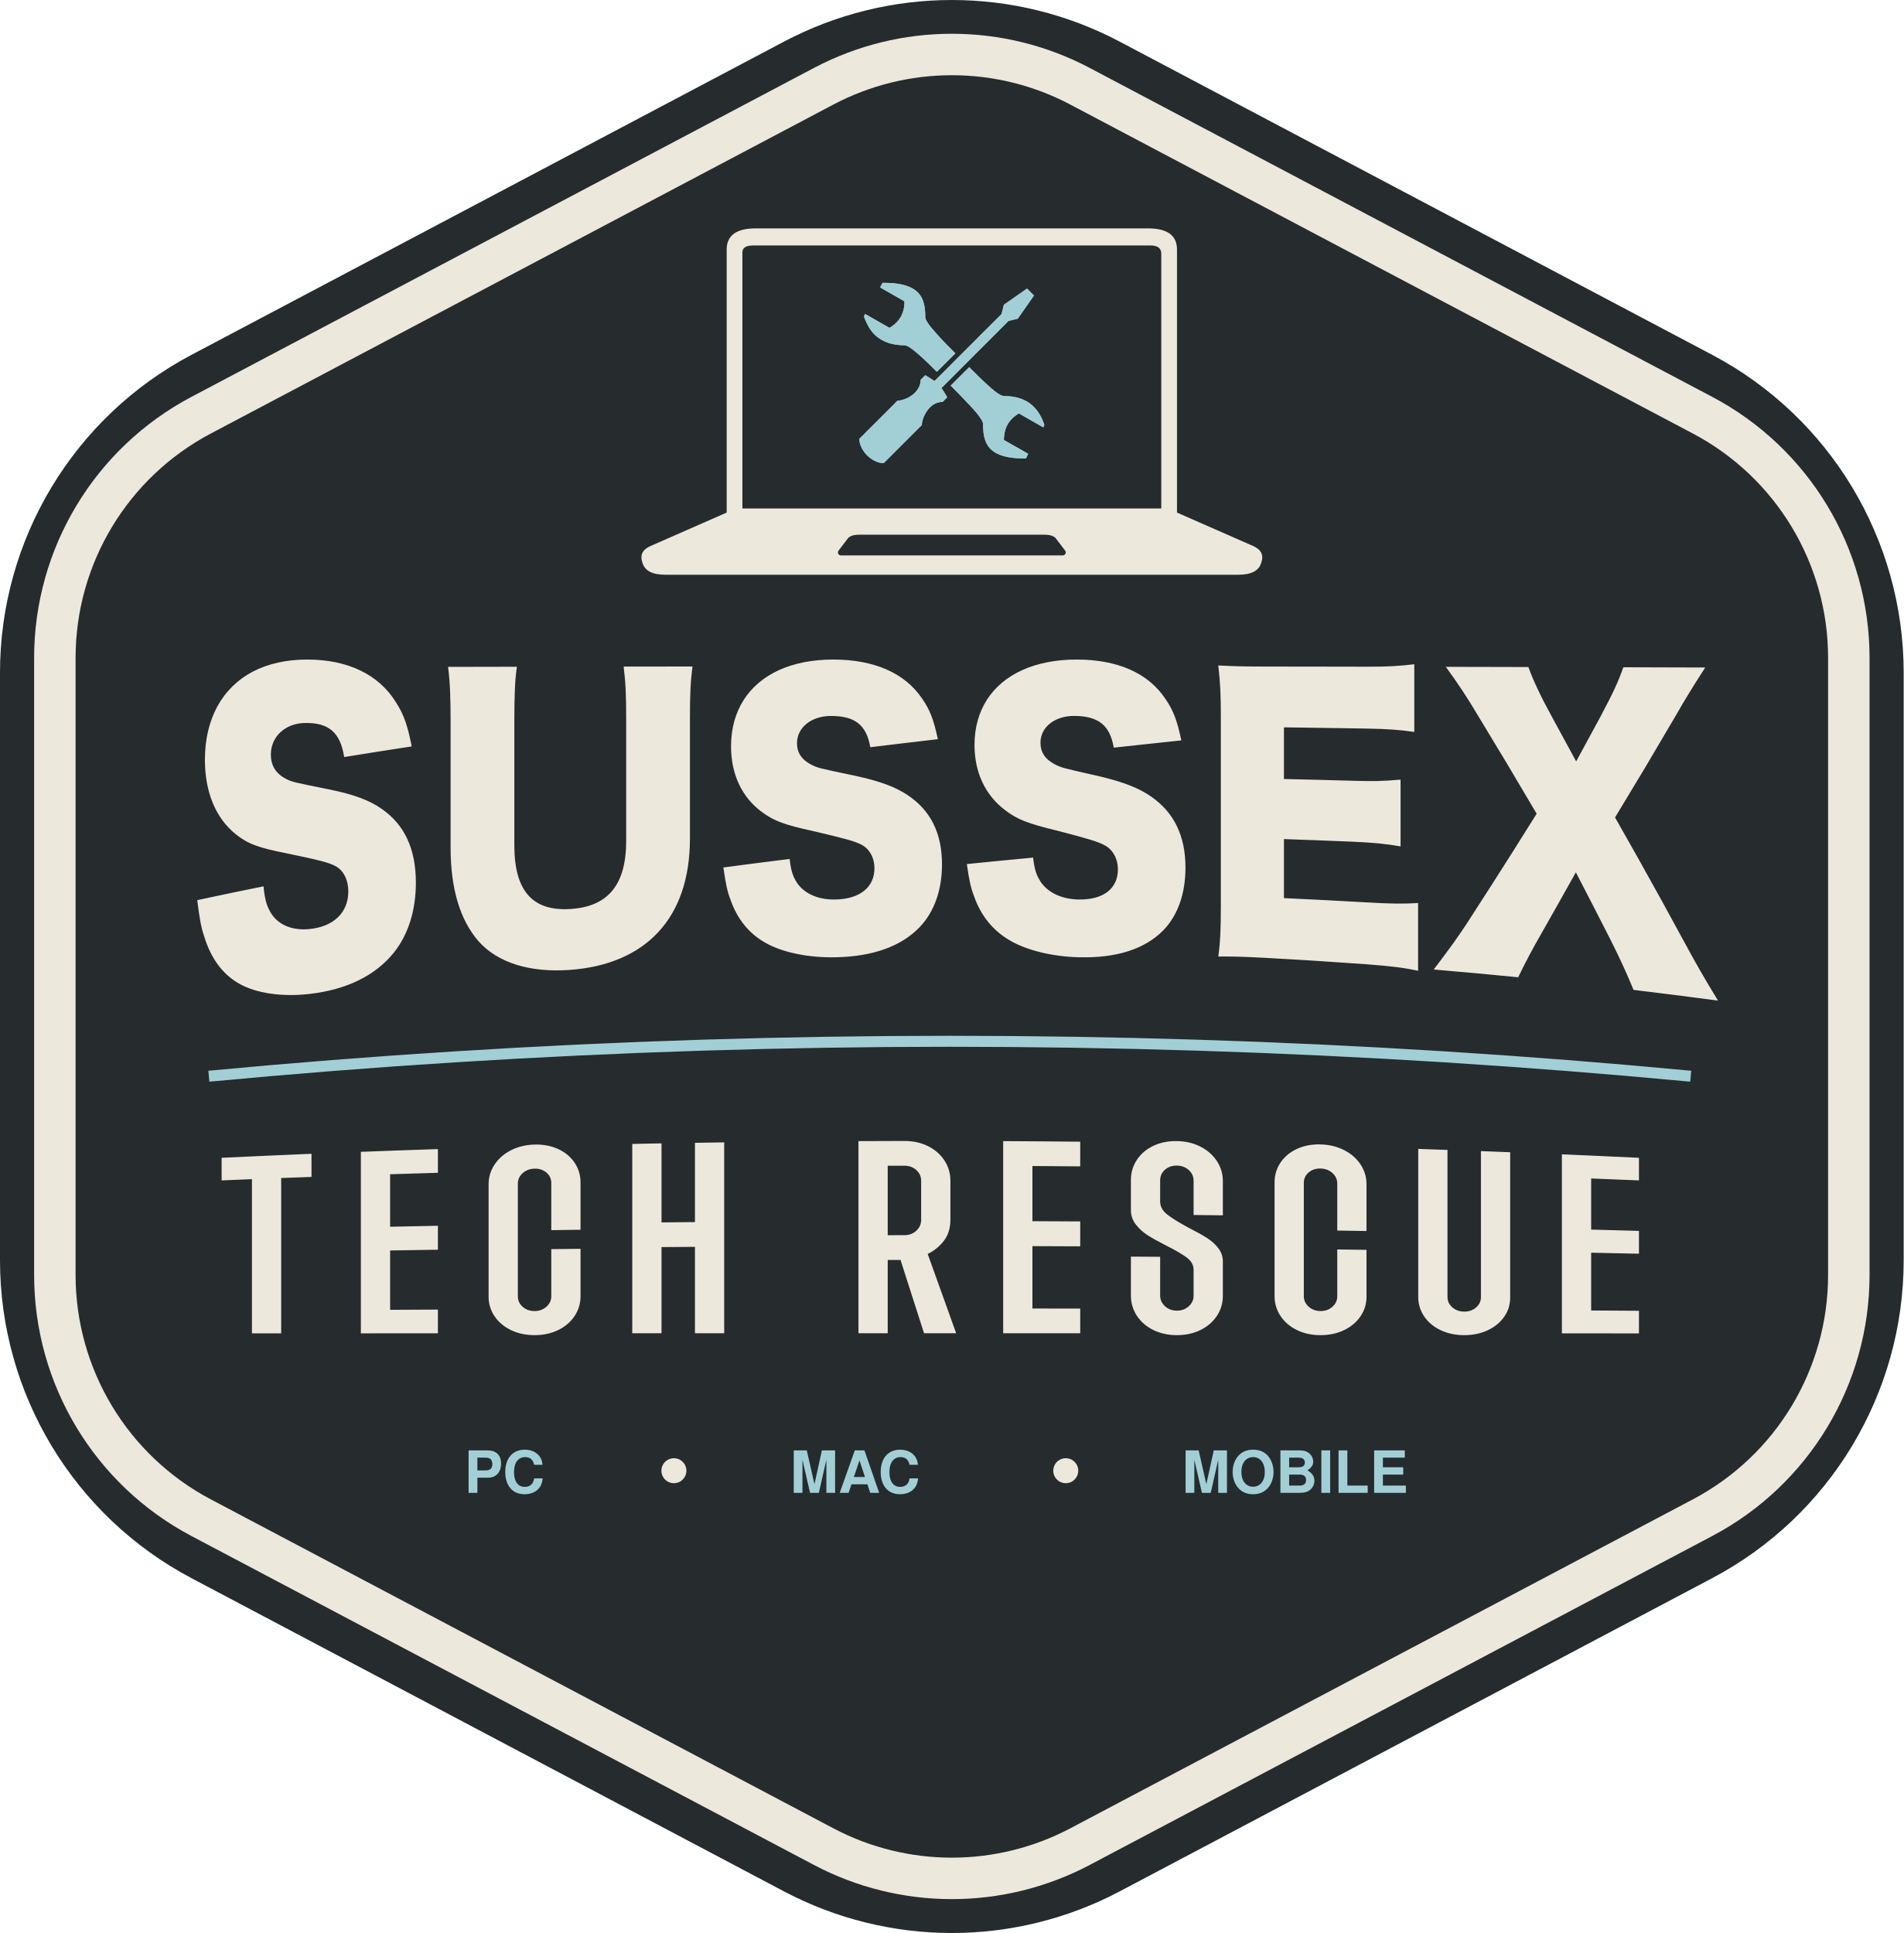
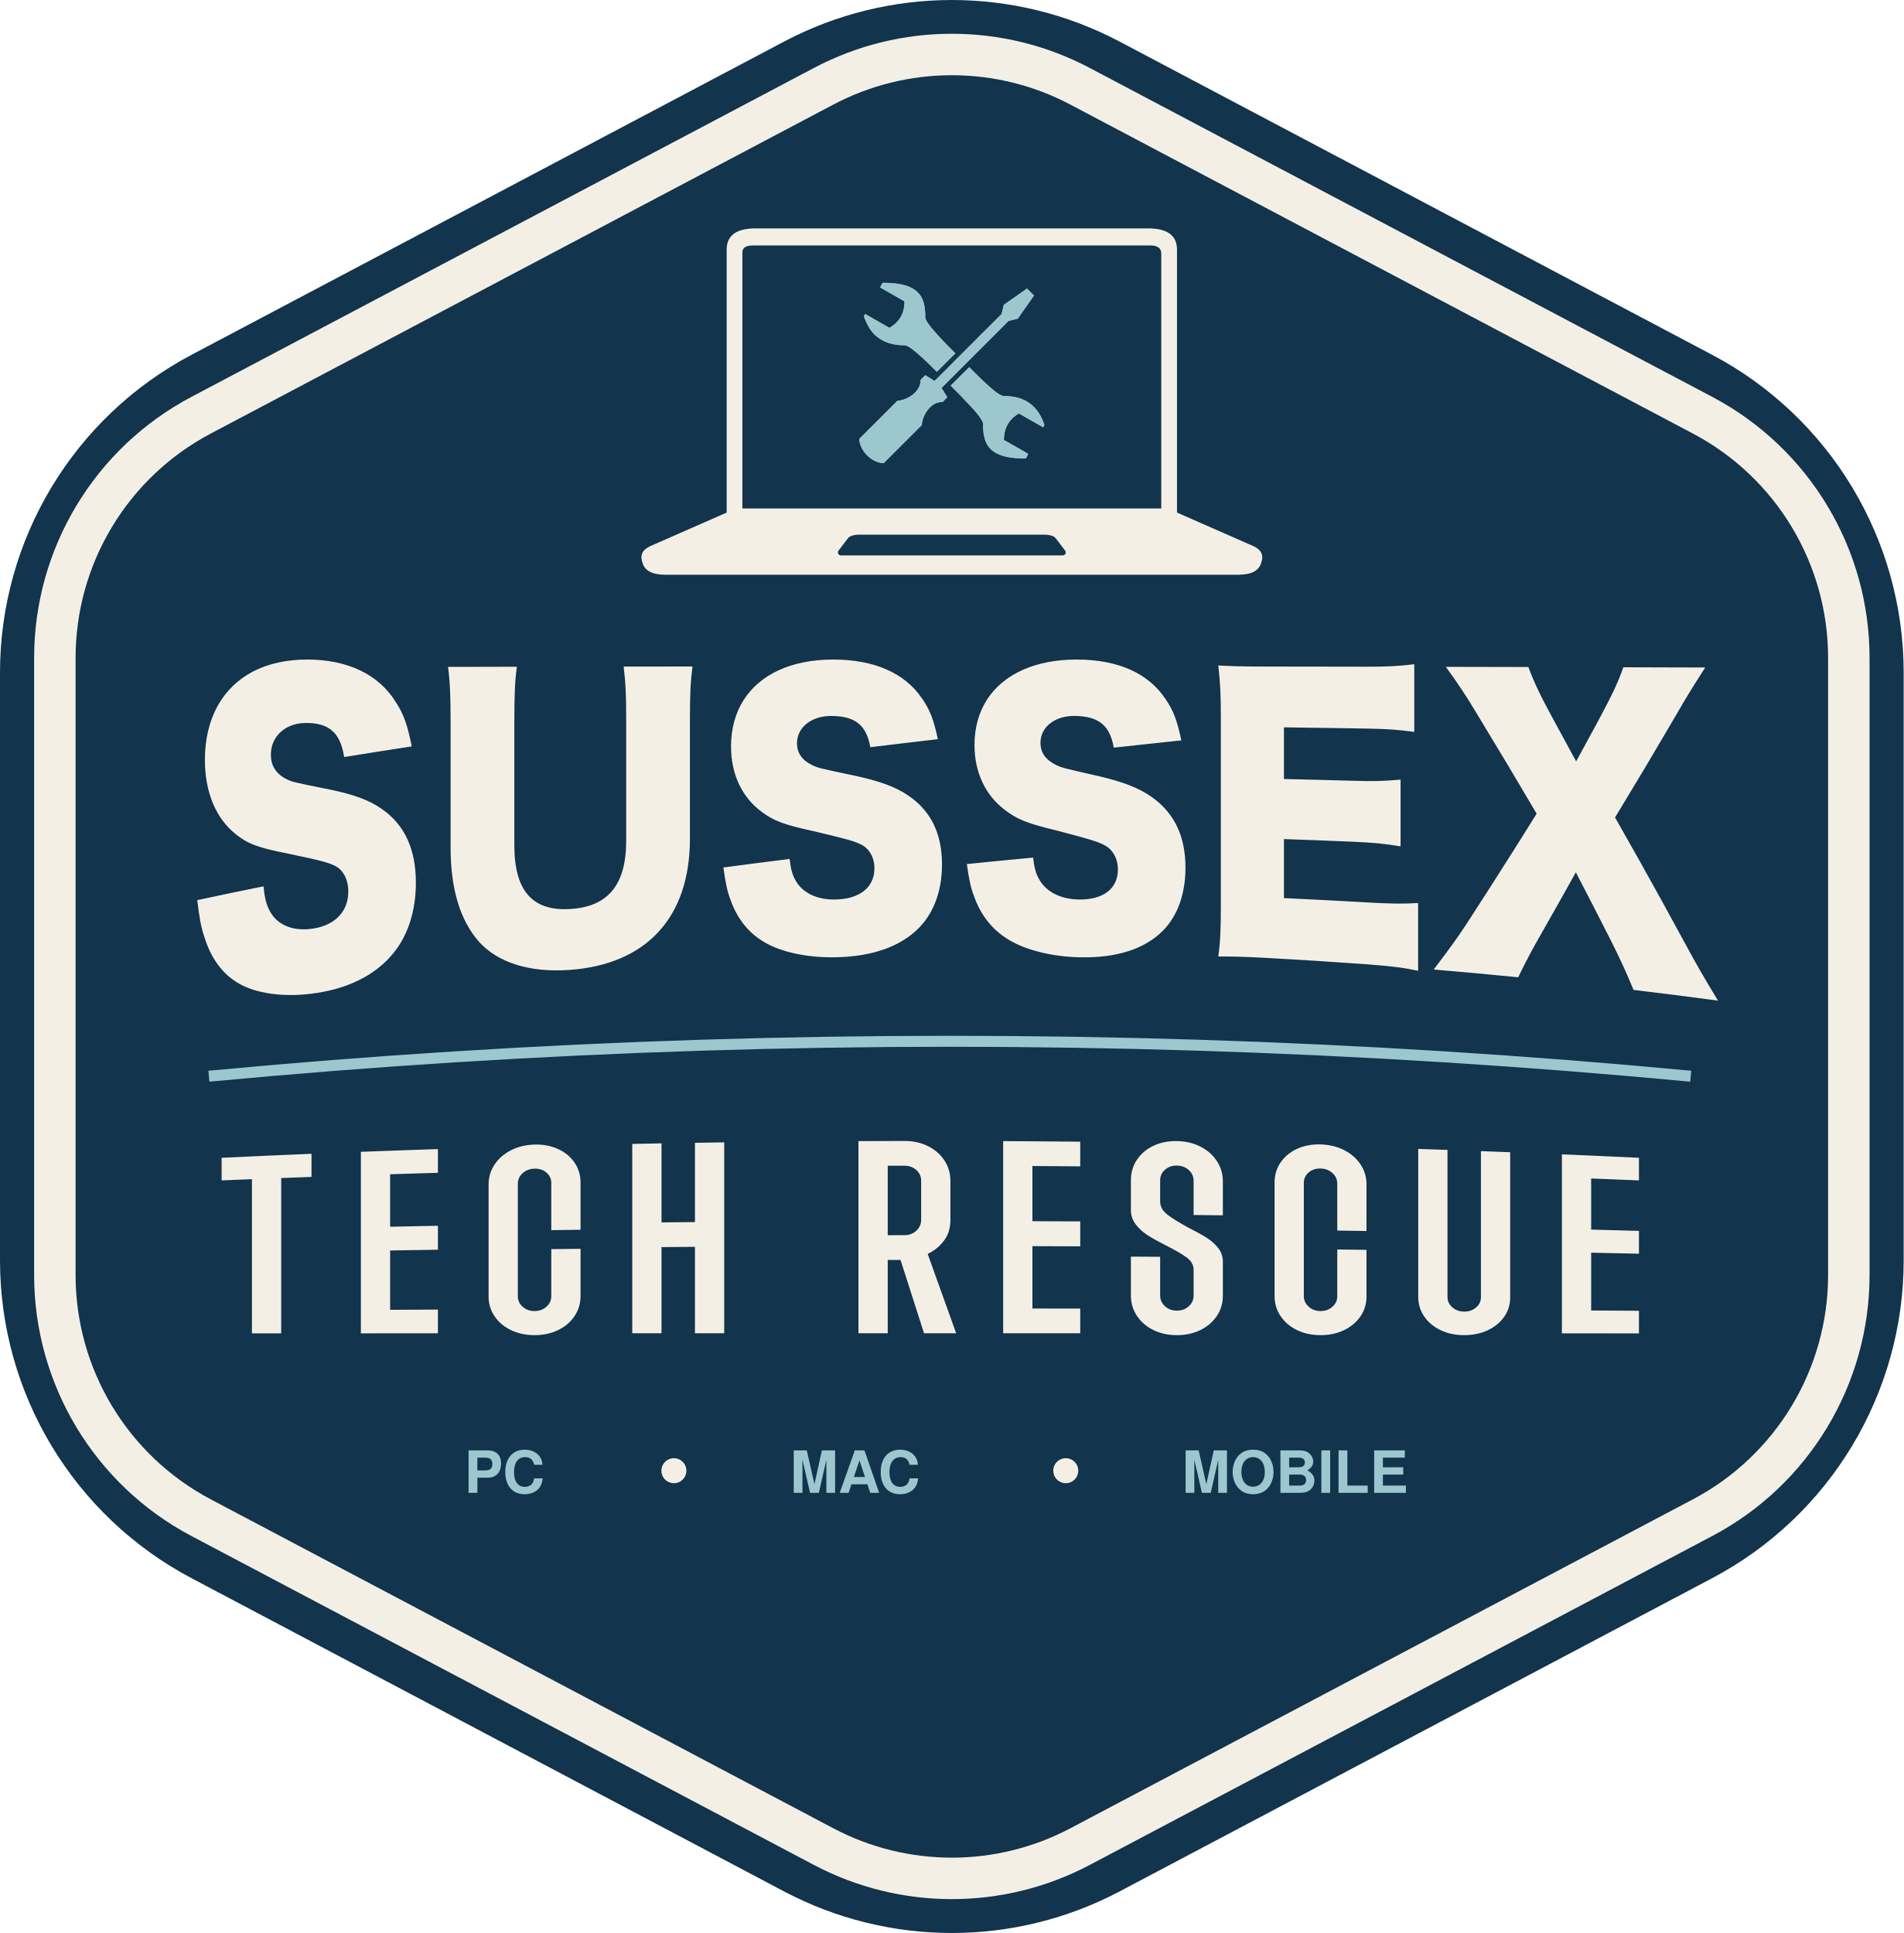
<svg xmlns="http://www.w3.org/2000/svg" viewBox="0 0 346.861 352.275">
  <defs>
    <style>
-       .cls-1{fill:#262b2e}
-       .cls-3{fill:none;stroke:#262b2e;stroke-width:7;stroke-miterlimit:10}
-       .cls-4{fill:#ece8dc}
-       .cls-5{fill:none;stroke:#a2cfd6;stroke-width:2;stroke-miterlimit:10}
-       .cls-6{font-family:'Hiragino Kaku Gothic StdN', 'Helvetica Neue', Helvetica, Arial, sans-serif;font-weight:600;font-size:12px;fill:#a2cfd6}
-       .cls-7{fill:#a2cfd6}
+       .cls-1{fill:#12344d}
+       .cls-3{fill:none;stroke:#12344d;stroke-width:7;stroke-miterlimit:10}
+       .cls-4{fill:#f4efe5}
+       .cls-5{fill:none;stroke:#9cc7cf;stroke-width:2;stroke-miterlimit:10}
+       .cls-6{font-family:'Hiragino Kaku Gothic StdN', 'Helvetica Neue', Helvetica, Arial, sans-serif;font-weight:600;font-size:12px;fill:#9cc7cf}
+       .cls-7{fill:#9cc7cf}
    </style>
  </defs>
  <g id="Layer_1" data-name="Layer 1">
    <g>
      <path d="M144.468 10.686 C162.589 1.105 184.272 1.105 202.393 10.686 L310.34 67.762 C330.653 78.503 343.361 99.603 343.361 122.588 L343.361 229.686 C343.361 252.672 330.653 273.772 310.34 284.513 L202.393 341.589 C184.272 351.17 162.589 351.17 144.468 341.589 L36.521 284.513 C16.208 273.772 3.5 252.672 3.5 229.686 L3.5 122.588 C3.5 99.603 16.208 78.503 36.521 67.762 Z" class="cls-1" />
      <path d="M144.468 10.686 C162.589 1.105 184.272 1.105 202.393 10.686 L310.34 67.762 C330.653 78.503 343.361 99.603 343.361 122.588 L343.361 229.686 C343.361 252.672 330.653 273.772 310.34 284.513 L202.393 341.589 C184.272 351.17 162.589 351.17 144.468 341.589 L36.521 284.513 C16.208 273.772 3.5 252.672 3.5 229.686 L3.5 122.588 C3.5 99.603 16.208 78.503 36.521 67.762 Z" class="cls-3" />
    </g>
    <g>
      <path d="M196.801 15.726 L310.221 75.669 C326.612 84.331 336.866 101.349 336.866 119.888 L336.866 232.365 C336.866 250.904 326.612 267.922 310.221 276.584 L196.801 336.527 C182.179 344.254 164.682 344.254 150.061 336.527 L36.64 276.584 C20.249 267.922 9.995 250.904 9.995 232.365 L9.995 119.888 C9.995 101.349 20.249 84.331 36.64 75.669 L150.061 15.726 C164.682 7.998 182.179 7.998 196.801 15.726 Z" class="cls-1" />
      <path d="M148.295 12.386 C164.022 4.075 182.84 4.075 198.566 12.386 L311.986 72.329 C329.615 81.646 340.644 99.949 340.644 119.888 L340.644 232.365 C340.644 252.304 329.615 270.607 311.986 279.924 L198.566 339.867 C182.84 348.178 164.022 348.178 148.295 339.867 L34.875 279.924 C17.246 270.607 6.217 252.304 6.217 232.365 L6.217 119.888 C6.217 99.949 17.246 81.646 34.875 72.329 Z M151.826 19.066 L38.405 79.009 C23.252 87.017 13.772 102.75 13.772 119.888 L13.772 232.365 C13.772 249.503 23.252 265.236 38.405 273.244 L151.826 333.187 C165.343 340.331 181.518 340.331 195.035 333.187 L308.456 273.244 C323.609 265.236 333.089 249.503 333.089 232.365 L333.089 119.888 C333.089 102.75 323.609 87.017 308.456 79.009 L195.035 19.066 C181.518 11.922 165.343 11.922 151.826 19.066 Z" class="cls-4" />
    </g>
    <g>
      <path d="M35.94 164.044 C36.347 167.359 36.637 169.005 37.218 170.69 C38.437 174.694 40.586 177.552 43.489 179.214 C45.057 180.132 47.06 180.76 49.288 181.081 C51.516 181.402 53.97 181.423 56.437 181.131 C59.834 180.738 62.81 179.903 65.358 178.645 C67.905 177.403 70.024 175.74 71.708 173.673 C73.044 172.024 74.06 170.088 74.742 167.932 C75.425 165.782 75.773 163.407 75.773 160.873 C75.773 157.765 75.25 155.11 74.205 152.876 C73.16 150.635 71.592 148.812 69.502 147.379 C67.295 145.84 64.508 144.797 60.095 143.887 C53.244 142.512 53.244 142.512 52.082 141.928 C50.224 140.946 49.353 139.493 49.353 137.506 C49.353 134.243 51.966 131.841 55.508 131.76 C57.715 131.712 59.341 132.146 60.502 133.152 C61.663 134.155 62.36 135.728 62.708 137.965 C64.76 137.634 66.812 137.307 68.863 136.982 C70.915 136.661 72.966 136.343 75.018 136.028 C74.263 132.187 73.566 130.166 72.115 127.947 C70.547 125.412 68.355 123.481 65.633 122.182 C62.912 120.87 59.66 120.196 55.973 120.196 C52.16 120.196 48.818 120.962 46.057 122.4 C43.295 123.854 41.115 125.99 39.624 128.7 C38.134 131.427 37.334 134.72 37.334 138.454 C37.334 141.4 37.828 144.066 38.778 146.365 C39.729 148.655 41.137 150.573 42.966 152.038 C45.115 153.756 46.973 154.484 52.315 155.529 C58.353 156.791 59.805 157.177 61.024 157.786 C62.534 158.511 63.463 160.31 63.463 162.45 C63.463 164.383 62.795 165.993 61.569 167.171 C60.342 168.355 58.557 169.109 56.321 169.319 C53.36 169.602 50.921 168.639 49.528 166.647 C48.657 165.308 48.25 164.065 48.018 161.525 C46.005 161.933 43.992 162.346 41.979 162.763 C39.966 163.185 37.953 163.612 35.94 164.044 Z M113.631 121.479 C113.98 124.363 114.096 126.349 114.096 131.156 C114.096 133.606 114.096 136.056 114.096 138.506 C114.096 140.956 114.096 143.405 114.096 145.855 C114.096 148.305 114.096 150.755 114.096 153.205 C114.096 157.242 113.268 160.259 111.57 162.31 C109.872 164.371 107.302 165.472 103.818 165.664 C100.421 165.861 97.896 165.032 96.219 163.12 C94.542 161.2 93.715 158.191 93.715 154.049 C93.715 151.537 93.715 149.024 93.715 146.512 C93.715 143.999 93.715 141.487 93.715 138.974 C93.715 136.462 93.715 133.949 93.715 131.437 C93.715 126.573 93.831 123.943 94.179 121.51 C92.089 121.514 89.999 121.518 87.908 121.522 C85.818 121.526 83.728 121.531 81.637 121.535 C81.986 124.076 82.102 127.018 82.102 131.633 C82.102 134.174 82.102 136.716 82.102 139.257 C82.102 141.799 82.102 144.34 82.102 146.882 C82.102 149.423 82.102 151.965 82.102 154.506 C82.102 158.251 82.537 161.55 83.394 164.398 C84.25 167.239 85.528 169.625 87.212 171.557 C88.954 173.509 91.291 174.944 94.092 175.819 C96.894 176.693 100.16 177.019 103.76 176.76 C107.259 176.52 110.38 175.797 113.093 174.625 C115.807 173.466 118.113 171.856 119.982 169.825 C121.851 167.804 123.283 165.359 124.247 162.518 C125.212 159.682 125.709 156.444 125.709 152.832 C125.709 150.41 125.709 147.988 125.709 145.566 C125.709 143.144 125.709 140.722 125.709 138.299 C125.709 135.877 125.709 133.455 125.709 131.033 C125.709 126.47 125.825 124.188 126.173 121.463 C124.083 121.466 121.993 121.468 119.902 121.471 C117.812 121.473 115.722 121.476 113.631 121.479 Z M131.806 158.091 C132.212 160.979 132.502 162.419 133.083 163.913 C134.302 167.46 136.451 170.091 139.354 171.751 C140.922 172.671 142.925 173.376 145.153 173.833 C147.381 174.295 149.835 174.513 152.302 174.455 C155.699 174.386 158.675 173.884 161.223 172.963 C163.77 172.049 165.89 170.71 167.573 168.961 C168.909 167.558 169.925 165.863 170.607 163.938 C171.29 162.013 171.638 159.858 171.638 157.532 C171.638 154.679 171.115 152.215 170.07 150.116 C169.025 148.017 167.457 146.285 165.367 144.897 C163.161 143.417 160.373 142.376 155.96 141.41 C149.109 139.971 149.109 139.971 147.948 139.421 C146.089 138.501 145.218 137.197 145.218 135.447 C145.218 132.572 147.831 130.496 151.373 130.479 C153.58 130.47 155.206 130.884 156.367 131.805 C157.528 132.725 158.225 134.152 158.573 136.171 C160.625 135.924 162.677 135.678 164.728 135.434 C166.78 135.191 168.832 134.95 170.883 134.71 C170.128 131.175 169.432 129.315 167.98 127.269 C166.412 124.943 164.22 123.176 161.498 121.99 C158.777 120.802 155.525 120.196 151.838 120.196 C148.025 120.196 144.683 120.87 141.922 122.128 C139.16 123.391 136.98 125.24 135.489 127.584 C133.999 129.933 133.199 132.773 133.199 136.006 C133.199 138.557 133.693 140.88 134.643 142.902 C135.594 144.923 137.002 146.642 138.831 147.99 C140.98 149.581 142.838 150.3 148.18 151.463 C154.219 152.877 155.67 153.295 156.89 153.904 C158.399 154.634 159.328 156.303 159.328 158.229 C159.328 159.969 158.661 161.375 157.434 162.354 C156.207 163.335 154.422 163.892 152.186 163.929 C149.225 163.986 146.786 162.976 145.393 161.132 C144.522 159.901 144.115 158.784 143.883 156.537 C141.87 156.788 139.857 157.042 137.844 157.299 C135.831 157.56 133.818 157.824 131.806 158.091 Z M176.167 157.468 C176.574 160.321 176.864 161.748 177.444 163.238 C178.664 166.777 180.812 169.454 183.716 171.212 C185.283 172.189 187.286 172.972 189.515 173.523 C191.743 174.079 194.196 174.404 196.664 174.455 C200.061 174.536 203.037 174.163 205.584 173.346 C208.132 172.533 210.251 171.27 211.935 169.568 C213.271 168.199 214.287 166.52 214.969 164.591 C215.651 162.661 216 160.483 216 158.121 C216 155.223 215.477 152.706 214.432 150.55 C213.387 148.397 211.819 146.608 209.729 145.16 C207.522 143.623 204.735 142.522 200.322 141.473 C193.47 139.92 193.47 139.92 192.309 139.353 C190.451 138.409 189.58 137.1 189.58 135.36 C189.58 132.501 192.193 130.458 195.735 130.471 C197.941 130.481 199.567 130.909 200.729 131.843 C201.89 132.779 202.587 134.22 202.935 136.253 C204.987 136.031 207.038 135.809 209.09 135.589 C211.141 135.368 213.193 135.149 215.245 134.929 C214.49 131.335 213.793 129.442 212.341 127.359 C210.774 124.998 208.582 123.205 205.86 122.003 C203.138 120.806 199.887 120.196 196.199 120.196 C192.387 120.196 189.045 120.866 186.283 122.112 C183.522 123.357 181.341 125.178 179.851 127.484 C178.361 129.789 177.561 132.58 177.561 135.763 C177.561 138.275 178.054 140.571 179.005 142.58 C179.956 144.59 181.364 146.316 183.193 147.688 C185.341 149.313 187.199 150.07 192.541 151.359 C198.58 152.928 200.032 153.386 201.251 154.03 C202.761 154.805 203.69 156.509 203.69 158.447 C203.69 160.197 203.022 161.589 201.795 162.53 C200.569 163.472 198.783 163.967 196.548 163.925 C193.587 163.877 191.148 162.785 189.754 160.903 C188.883 159.651 188.477 158.528 188.245 156.289 C186.232 156.479 184.219 156.672 182.206 156.867 C180.193 157.065 178.18 157.265 176.167 157.468 Z M258.387 164.567 C255.89 164.738 253.335 164.711 248.922 164.449 C246.426 164.308 243.929 164.171 241.432 164.039 C238.935 163.912 236.438 163.79 233.942 163.673 C233.942 161.88 233.942 160.087 233.942 158.294 C233.942 156.501 233.942 154.709 233.942 152.916 C236.032 152.989 238.122 153.066 240.213 153.144 C242.303 153.226 244.393 153.31 246.484 153.396 C250.49 153.569 252.464 153.788 255.193 154.244 C255.193 152.217 255.193 150.19 255.193 148.164 C255.193 146.137 255.193 144.111 255.193 142.084 C251.709 142.372 250.316 142.396 246.484 142.286 C244.393 142.229 242.303 142.173 240.213 142.119 C238.122 142.066 236.032 142.016 233.942 141.967 C233.942 138.829 233.942 135.692 233.942 132.554 C236.458 132.588 238.974 132.623 241.49 132.659 C244.006 132.697 246.522 132.736 249.038 132.777 C252.929 132.842 255.019 133.01 257.69 133.389 C257.69 131.333 257.69 129.277 257.69 127.221 C257.69 125.166 257.69 123.11 257.69 121.054 C254.961 121.379 252.987 121.507 249.038 121.5 C245.951 121.495 242.864 121.49 239.777 121.485 C236.69 121.481 233.603 121.477 230.516 121.473 C225.987 121.467 224.361 121.402 221.98 121.273 C222.329 124.376 222.445 126.592 222.445 130.519 C222.445 133.4 222.445 136.281 222.445 139.163 C222.445 142.044 222.445 144.925 222.445 147.807 C222.445 150.688 222.445 153.569 222.445 156.45 C222.445 159.332 222.445 162.213 222.445 165.094 C222.445 169.464 222.329 171.802 221.98 174.318 C224.477 174.31 226.103 174.327 230.516 174.558 C233.564 174.728 236.613 174.908 239.661 175.096 C242.709 175.294 245.758 175.5 248.806 175.716 C253.8 176.089 255.89 176.383 258.387 176.915 C258.387 174.857 258.387 172.799 258.387 170.741 C258.387 168.683 258.387 166.625 258.387 164.567 Z M287.129 158.976 C288.184 161.007 289.239 163.046 290.294 165.093 C291.348 167.149 292.403 169.214 293.458 171.288 C295.432 175.214 296.536 177.731 297.639 180.401 C300.203 180.711 302.768 181.027 305.332 181.35 C307.897 181.679 310.461 182.015 313.026 182.357 C310.587 178.33 308.961 175.525 307.103 172.067 C305.678 169.438 304.252 166.826 302.826 164.23 C301.4 161.65 299.974 159.085 298.548 156.535 C297.123 154.001 295.697 151.482 294.271 148.977 C296.09 145.98 297.91 142.962 299.729 139.923 C301.548 136.862 303.368 133.779 305.187 130.673 C307.219 127.114 308.613 124.894 310.703 121.648 C308.216 121.641 305.729 121.633 303.242 121.626 C300.755 121.619 298.268 121.611 295.781 121.605 C294.852 124.272 293.865 126.369 291.542 130.74 C290.09 133.427 288.639 136.099 287.187 138.757 C285.716 136.036 284.245 133.33 282.774 130.639 C280.684 126.836 279.406 124.089 278.477 121.56 C275.971 121.554 273.464 121.548 270.958 121.543 C268.452 121.537 265.945 121.532 263.439 121.527 C265.587 124.468 267.329 127.09 269.129 130.13 C270.939 133.11 272.748 136.109 274.558 139.125 C276.368 142.161 278.177 145.217 279.987 148.293 C278.568 150.564 277.148 152.825 275.729 155.076 C274.31 157.316 272.89 159.547 271.471 161.768 C270.052 163.98 268.632 166.183 267.213 168.377 C265.529 170.919 264.368 172.56 261.232 176.688 C263.797 176.908 266.361 177.133 268.926 177.365 C271.49 177.604 274.055 177.849 276.619 178.1 C278.071 175.111 279.29 172.838 280.858 170.108 C281.903 168.269 282.948 166.423 283.994 164.572 C285.039 162.713 286.084 160.848 287.129 158.976 Z" class="cls-4" />
    </g>
    <g>
      <path d="M45.905 214.895 C44.065 214.969 42.225 215.044 40.384 215.12 C40.384 213.746 40.384 212.373 40.384 210.999 C43.113 210.871 45.842 210.745 48.57 210.622 C51.299 210.502 54.028 210.385 56.757 210.27 C56.757 211.674 56.757 213.079 56.757 214.483 C54.916 214.55 53.076 214.619 51.236 214.688 C51.236 217.834 51.236 220.979 51.236 224.124 C51.236 227.27 51.236 230.415 51.236 233.561 C51.236 236.706 51.236 239.851 51.236 242.997 C49.459 242.998 47.682 242.998 45.905 242.999 C45.905 239.876 45.905 236.754 45.905 233.631 C45.905 230.509 45.905 227.386 45.905 224.263 C45.905 221.141 45.905 218.018 45.905 214.895 Z M65.752 209.911 C68.092 209.823 70.432 209.736 72.772 209.652 C75.112 209.57 77.452 209.489 79.792 209.411 C79.792 210.852 79.792 212.293 79.792 213.734 C76.889 213.819 73.985 213.907 71.082 213.997 C71.082 217.186 71.082 220.375 71.082 223.564 C73.985 223.503 76.889 223.444 79.792 223.387 C79.792 224.841 79.792 226.296 79.792 227.751 C76.889 227.796 73.985 227.842 71.082 227.89 C71.082 231.495 71.082 235.1 71.082 238.705 C73.985 238.69 76.889 238.677 79.792 238.663 C79.792 240.104 79.792 241.545 79.792 242.986 C77.452 242.987 75.112 242.988 72.772 242.988 C70.432 242.989 68.092 242.99 65.752 242.991 C65.752 239.315 65.752 235.64 65.752 231.964 C65.752 228.289 65.752 224.613 65.752 220.938 C65.752 217.262 65.752 213.587 65.752 209.911 Z M97.401 243.322 C95.815 243.322 94.387 243.017 93.118 242.409 C91.849 241.801 90.849 240.962 90.12 239.89 C89.39 238.82 89.025 237.622 89.025 236.295 C89.025 232.888 89.025 229.481 89.025 226.073 C89.025 222.666 89.025 219.259 89.025 215.852 C89.025 214.525 89.39 213.317 90.12 212.224 C90.849 211.131 91.849 210.263 93.118 209.619 C94.387 208.975 95.815 208.631 97.401 208.588 C98.988 208.546 100.416 208.815 101.685 209.396 C102.954 209.978 103.954 210.804 104.683 211.873 C105.413 212.943 105.778 214.151 105.778 215.494 C105.778 218.367 105.778 221.24 105.778 224.113 C104.001 224.136 102.224 224.16 100.447 224.185 C100.447 221.323 100.447 218.461 100.447 215.599 C100.447 214.83 100.154 214.195 99.567 213.696 C98.98 213.197 98.258 212.958 97.401 212.977 C96.545 212.998 95.823 213.27 95.236 213.795 C94.649 214.319 94.355 214.963 94.355 215.729 C94.355 219.151 94.355 222.574 94.355 225.996 C94.355 229.419 94.355 232.841 94.355 236.264 C94.355 237.001 94.649 237.63 95.236 238.152 C95.823 238.675 96.545 238.935 97.401 238.932 C98.258 238.929 98.98 238.664 99.567 238.135 C100.154 237.606 100.447 236.971 100.447 236.231 C100.447 233.369 100.447 230.507 100.447 227.645 C102.224 227.625 104.001 227.605 105.778 227.586 C105.778 230.458 105.778 233.331 105.778 236.204 C105.778 237.548 105.413 238.764 104.683 239.851 C103.954 240.938 102.954 241.788 101.685 242.402 C100.416 243.016 98.988 243.322 97.401 243.322 Z M115.202 208.472 C116.978 208.437 118.755 208.403 120.532 208.37 C120.532 210.771 120.532 213.172 120.532 215.573 C120.532 217.973 120.532 220.374 120.532 222.775 C122.563 222.754 124.593 222.734 126.624 222.714 C126.624 220.306 126.624 217.899 126.624 215.491 C126.624 213.083 126.624 210.675 126.624 208.267 C128.401 208.24 130.178 208.213 131.954 208.188 C131.954 212.053 131.954 215.918 131.954 219.783 C131.954 223.649 131.954 227.514 131.954 231.379 C131.954 235.244 131.954 239.109 131.954 242.974 C130.178 242.974 128.401 242.974 126.624 242.975 C126.624 240.35 126.624 237.725 126.624 235.1 C126.624 232.476 126.624 229.851 126.624 227.226 C124.593 227.241 122.563 227.257 120.532 227.273 C120.532 229.891 120.532 232.508 120.532 235.125 C120.532 237.742 120.532 240.359 120.532 242.976 C118.755 242.976 116.978 242.976 115.202 242.977 C115.202 239.143 115.202 235.309 115.202 231.475 C115.202 227.641 115.202 223.807 115.202 219.973 C115.202 216.139 115.202 212.306 115.202 208.472 Z M156.418 207.96 C159.21 207.948 162.002 207.939 164.794 207.933 C166.381 207.93 167.808 208.243 169.077 208.87 C170.347 209.498 171.346 210.368 172.076 211.478 C172.806 212.588 173.171 213.829 173.171 215.202 C173.171 217.567 173.171 219.932 173.171 222.298 C173.171 223.816 172.774 225.093 171.981 226.129 C171.187 227.166 170.204 227.961 169.03 228.516 C169.895 230.925 170.759 233.335 171.624 235.744 C172.488 238.153 173.353 240.562 174.218 242.971 C172.266 242.971 170.315 242.971 168.364 242.971 C167.65 240.745 166.936 238.518 166.222 236.292 C165.508 234.065 164.794 231.839 164.08 229.613 C163.303 229.614 162.525 229.615 161.748 229.616 C161.748 231.842 161.748 234.067 161.748 236.293 C161.748 238.519 161.748 240.745 161.748 242.971 C159.971 242.971 158.194 242.972 156.418 242.972 C156.418 239.081 156.418 235.191 156.418 231.301 C156.418 227.411 156.418 223.521 156.418 219.631 C156.418 215.74 156.418 211.85 156.418 207.96 Z M164.794 225.102 C165.651 225.101 166.373 224.83 166.96 224.29 C167.547 223.749 167.84 223.085 167.84 222.296 C167.84 219.931 167.84 217.566 167.84 215.2 C167.84 214.412 167.547 213.755 166.96 213.23 C166.373 212.705 165.651 212.443 164.794 212.444 C163.779 212.446 162.763 212.448 161.748 212.45 C161.748 214.559 161.748 216.668 161.748 218.778 C161.748 220.887 161.748 222.996 161.748 225.105 C162.763 225.104 163.779 225.103 164.794 225.102 Z M182.784 207.961 C185.124 207.974 187.465 207.988 189.805 208.004 C192.145 208.023 194.485 208.043 196.825 208.066 C196.825 209.564 196.825 211.062 196.825 212.56 C193.921 212.536 191.018 212.515 188.115 212.496 C188.115 215.848 188.115 219.2 188.115 222.553 C191.018 222.565 193.921 222.58 196.825 222.596 C196.825 224.109 196.825 225.621 196.825 227.134 C193.921 227.121 191.018 227.11 188.115 227.1 C188.115 230.889 188.115 234.679 188.115 238.468 C191.018 238.471 193.921 238.475 196.825 238.478 C196.825 239.976 196.825 241.475 196.825 242.973 C194.485 242.972 192.145 242.972 189.805 242.972 C187.465 242.972 185.124 242.972 182.784 242.972 C182.784 239.082 182.784 235.191 182.784 231.301 C182.784 227.411 182.784 223.521 182.784 219.631 C182.784 215.741 182.784 211.851 182.784 207.961 Z M214.434 243.322 C212.848 243.322 211.42 243.011 210.151 242.388 C208.882 241.765 207.882 240.902 207.152 239.8 C206.423 238.697 206.058 237.464 206.058 236.101 C206.058 233.737 206.058 231.374 206.058 229.011 C207.835 229.021 209.611 229.031 211.388 229.042 C211.388 231.4 211.388 233.758 211.388 236.117 C211.388 236.869 211.682 237.514 212.269 238.05 C212.856 238.587 213.578 238.856 214.434 238.857 C215.291 238.859 216.013 238.594 216.6 238.061 C217.187 237.529 217.48 236.888 217.48 236.137 C217.48 234.565 217.48 232.993 217.48 231.42 C217.48 230.554 217.076 229.816 216.267 229.204 C215.457 228.592 214.18 227.846 212.435 226.966 C211.103 226.291 210.008 225.682 209.151 225.14 C208.295 224.598 207.565 223.94 206.962 223.167 C206.359 222.394 206.058 221.514 206.058 220.528 C206.058 218.701 206.058 216.874 206.058 215.047 C206.058 213.684 206.423 212.456 207.152 211.364 C207.882 210.272 208.882 209.423 210.151 208.819 C211.42 208.216 212.848 207.928 214.434 207.954 C216.021 207.981 217.448 208.316 218.718 208.959 C219.987 209.601 220.986 210.476 221.716 211.583 C222.446 212.689 222.811 213.918 222.811 215.27 C222.811 217.342 222.811 219.413 222.811 221.485 C221.034 221.463 219.257 221.443 217.48 221.423 C217.48 219.345 217.48 217.268 217.48 215.191 C217.48 214.411 217.187 213.758 216.6 213.23 C216.013 212.701 215.291 212.431 214.434 212.418 C213.578 212.406 212.856 212.656 212.269 213.168 C211.682 213.681 211.388 214.328 211.388 215.109 C211.388 216.397 211.388 217.685 211.388 218.972 C211.388 219.869 211.817 220.655 212.673 221.329 C213.53 222.002 214.831 222.81 216.576 223.751 C217.909 224.427 218.995 225.029 219.836 225.556 C220.677 226.082 221.383 226.708 221.954 227.433 C222.525 228.157 222.811 228.965 222.811 229.857 C222.811 231.957 222.811 234.058 222.811 236.158 C222.811 237.51 222.446 238.732 221.716 239.824 C220.986 240.917 219.987 241.773 218.718 242.392 C217.448 243.012 216.021 243.322 214.434 243.322 Z M240.611 243.322 C239.024 243.322 237.596 243.015 236.327 242.402 C235.058 241.787 234.059 240.936 233.329 239.849 C232.599 238.76 232.234 237.544 232.234 236.199 C232.234 232.745 232.234 229.291 232.234 225.837 C232.234 222.383 232.234 218.929 232.234 215.475 C232.234 214.131 232.599 212.923 233.329 211.852 C234.059 210.782 235.058 209.955 236.327 209.371 C237.596 208.79 239.024 208.52 240.611 208.561 C242.197 208.604 243.625 208.947 244.894 209.592 C246.163 210.235 247.163 211.104 247.893 212.198 C248.622 213.291 248.987 214.5 248.987 215.828 C248.987 218.666 248.987 221.505 248.987 224.343 C247.21 224.314 245.434 224.287 243.657 224.259 C243.657 221.408 243.657 218.558 243.657 215.707 C243.657 214.941 243.363 214.296 242.776 213.771 C242.189 213.247 241.467 212.974 240.611 212.954 C239.754 212.935 239.032 213.174 238.445 213.674 C237.858 214.174 237.565 214.809 237.565 215.579 C237.565 219.02 237.565 222.461 237.565 225.902 C237.565 229.343 237.565 232.784 237.565 236.226 C237.565 236.967 237.858 237.602 238.445 238.131 C239.032 238.66 239.754 238.926 240.611 238.929 C241.467 238.932 242.189 238.671 242.776 238.148 C243.363 237.626 243.657 236.996 243.657 236.258 C243.657 233.408 243.657 230.557 243.657 227.706 C245.434 227.728 247.21 227.751 248.987 227.774 C248.987 230.613 248.987 233.451 248.987 236.289 C248.987 237.617 248.622 238.816 247.893 239.887 C247.163 240.96 246.163 241.8 244.894 242.408 C243.625 243.017 242.197 243.322 240.611 243.322 Z M266.787 243.322 C265.201 243.322 263.773 243.022 262.504 242.422 C261.235 241.821 260.235 240.988 259.505 239.923 C258.776 238.857 258.411 237.665 258.411 236.349 C258.411 233.353 258.411 230.357 258.411 227.361 C258.411 224.365 258.411 221.369 258.411 218.373 C258.411 215.377 258.411 212.38 258.411 209.384 C260.188 209.443 261.964 209.503 263.741 209.564 C263.741 212.544 263.741 215.525 263.741 218.505 C263.741 221.485 263.741 224.465 263.741 227.446 C263.741 230.426 263.741 233.406 263.741 236.386 C263.741 237.111 264.035 237.732 264.622 238.25 C265.209 238.768 265.931 239.028 266.787 239.032 C267.644 239.036 268.366 238.783 268.953 238.273 C269.54 237.765 269.833 237.151 269.833 236.431 C269.833 233.47 269.833 230.509 269.833 227.548 C269.833 224.587 269.833 221.626 269.833 218.665 C269.833 215.704 269.833 212.743 269.833 209.782 C271.61 209.849 273.387 209.916 275.164 209.985 C275.164 212.928 275.164 215.871 275.164 218.814 C275.164 221.757 275.164 224.7 275.164 227.643 C275.164 230.587 275.164 233.53 275.164 236.473 C275.164 237.766 274.799 238.933 274.069 239.976 C273.339 241.02 272.34 241.838 271.071 242.43 C269.801 243.024 268.374 243.322 266.787 243.322 Z M284.587 210.368 C286.927 210.468 289.267 210.57 291.607 210.674 C293.947 210.781 296.287 210.889 298.627 210.999 C298.627 212.373 298.627 213.746 298.627 215.12 C295.724 215 292.821 214.884 289.918 214.77 C289.918 217.875 289.918 220.98 289.918 224.085 C292.821 224.162 295.724 224.24 298.627 224.32 C298.627 225.707 298.627 227.094 298.627 228.481 C295.724 228.418 292.821 228.357 289.918 228.297 C289.918 231.807 289.918 235.317 289.918 238.826 C292.821 238.844 295.724 238.863 298.627 238.881 C298.627 240.255 298.627 241.628 298.627 243.002 C296.287 243.001 293.947 243 291.607 242.998 C289.267 242.997 286.927 242.996 284.587 242.995 C284.587 239.37 284.587 235.745 284.587 232.12 C284.587 228.494 284.587 224.869 284.587 221.244 C284.587 217.618 284.587 213.993 284.587 210.368 Z" class="cls-4" />
    </g>
    <path d="M38.057 196.133 C41.797 195.784 45.537 195.445 49.278 195.117 C53.02 194.797 56.763 194.488 60.507 194.188 C64.251 193.899 67.996 193.619 71.742 193.349 C75.489 193.088 79.236 192.838 82.984 192.597 C86.732 192.366 90.481 192.145 94.231 191.934 C97.981 191.732 101.732 191.541 105.483 191.359 C109.235 191.187 112.987 191.025 116.74 190.872 C120.493 190.73 124.246 190.597 127.999 190.474 C131.753 190.361 135.508 190.258 139.262 190.164 C143.017 190.081 146.772 190.007 150.527 189.943 C154.282 189.889 158.037 189.845 161.793 189.81 C165.548 189.786 169.304 189.771 173.059 189.766 C176.815 189.771 180.571 189.786 184.326 189.81 C188.082 189.845 191.837 189.889 195.592 189.943 C199.347 190.007 203.102 190.081 206.857 190.164 C210.611 190.258 214.366 190.361 218.119 190.474 C221.873 190.597 225.626 190.73 229.379 190.872 C233.132 191.025 236.884 191.187 240.636 191.359 C244.387 191.541 248.138 191.732 251.888 191.934 C255.637 192.145 259.387 192.366 263.135 192.597 C266.883 192.838 270.63 193.088 274.377 193.349 C278.123 193.619 281.868 193.899 285.612 194.188 C289.356 194.488 293.099 194.797 296.841 195.117 C300.582 195.445 304.322 195.784 308.062 196.133" class="cls-5" />
    <text transform="matrix(0.885 0 0 0.885 84.576 272.063)" x="0" y="0" xml:space="preserve" class="cls-6">
      <tspan x="0" y="0">PC</tspan>
    </text>
    <text transform="matrix(0.885 0 0 0.885 143.919 272.063)" x="0" y="0" xml:space="preserve" class="cls-6">
      <tspan x="0" y="0">MAC</tspan>
    </text>
    <text transform="matrix(0.885 0 0 0.885 215.32 272.063)" x="0" y="0" xml:space="preserve" class="cls-6">
      <tspan x="0" y="0">MOBILE</tspan>
    </text>
    <g>
      <path d="M122.798 265.75 C121.529 265.75 120.513 266.765 120.513 268.017 C120.513 269.286 121.529 270.301 122.798 270.301 C124.049 270.301 125.065 269.286 125.065 268.017 C125.065 266.765 124.049 265.75 122.798 265.75 Z" class="cls-4" />
    </g>
    <g>
      <path d="M194.199 265.75 C192.929 265.75 191.914 266.765 191.914 268.017 C191.914 269.286 192.929 270.301 194.199 270.301 C195.45 270.301 196.465 269.286 196.465 268.017 C196.465 266.765 195.45 265.75 194.199 265.75 Z" class="cls-4" />
    </g>
    <g>
      <path d="M132.406 45.481 C132.406 42.908 134.162 41.622 137.674 41.622 L209.187 41.622 C212.699 41.622 214.455 42.908 214.455 45.481 L214.455 93.411 L228.343 99.511 C229.833 100.175 230.312 101.212 229.78 102.623 C229.354 104.034 227.97 104.74 225.629 104.74 L121.232 104.74 C118.891 104.74 117.507 104.034 117.082 102.623 C116.549 101.212 117.028 100.175 118.518 99.511 L132.406 93.411 Z" class="cls-4" />
      <path d="M135.27 45.979 C135.27 45.149 135.931 44.734 137.253 44.734 L209.609 44.734 C210.93 44.734 211.591 45.232 211.591 46.228 L211.591 92.664 L135.27 92.664 Z" class="cls-1" />
      <path d="M154.381 98.25 C154.715 97.711 155.467 97.441 156.637 97.441 L190.224 97.441 C191.394 97.441 192.146 97.711 192.48 98.25 L194.075 100.347 C194.346 100.704 194.092 101.217 193.643 101.217 L153.218 101.217 C152.77 101.217 152.515 100.704 152.786 100.347 Z" class="cls-1" />
    </g>
    <g>
      <path d="M157.636 57.219 C157.582 57.32 157.438 57.537 157.429 57.647 C157.419 57.762 157.768 58.575 157.84 58.726 C158.316 59.731 158.94 60.713 159.834 61.4 C160.895 62.214 161.94 62.607 163.255 62.814 C163.591 62.866 163.932 62.894 164.271 62.91 C164.625 62.926 164.919 62.892 165.253 63.044 C165.983 63.376 166.608 63.943 167.215 64.454 C168.441 65.486 169.562 66.639 170.701 67.764 L174.079 64.391 C172.921 63.225 171.739 62.072 170.661 60.832 C170.026 60.102 169.341 59.379 168.853 58.537 C168.759 58.374 168.662 58.198 168.619 58.014 C168.572 57.816 168.593 57.604 168.593 57.402 C168.593 57.201 168.578 56.996 168.564 56.795 C168.516 56.07 168.393 55.337 168.126 54.658 C167.005 51.816 163.418 51.541 160.793 51.539 L160.368 52.384 L164.796 54.918 C164.818 57.052 163.909 58.68 162.063 59.747 Z M168.591 68.374 C168.396 68.566 168.206 68.762 168.011 68.954 C167.933 69.032 167.807 69.12 167.755 69.218 C167.716 69.293 167.734 69.49 167.724 69.583 C167.704 69.759 167.67 69.938 167.616 70.107 C167.389 70.824 166.939 71.397 166.367 71.876 C165.826 72.329 165.153 72.657 164.479 72.857 C164.215 72.935 163.955 72.995 163.68 73.02 C163.619 73.025 163.559 73.013 163.507 73.049 C163.358 73.152 163.191 73.363 163.058 73.494 C162.691 73.857 162.329 74.225 161.963 74.588 C160.915 75.628 159.872 76.673 158.832 77.719 C158.274 78.279 157.695 78.823 157.152 79.398 C157.066 79.488 156.594 79.915 156.582 79.991 C156.531 80.34 156.72 80.962 156.851 81.289 C157.318 82.446 158.286 83.458 159.406 84.002 C159.783 84.184 160.183 84.322 160.599 84.377 C160.686 84.389 160.951 84.435 161.022 84.391 C161.103 84.341 161.17 84.25 161.238 84.183 C161.429 83.994 161.616 83.801 161.807 83.612 C162.394 83.034 162.976 82.451 163.554 81.866 C164.575 80.833 165.618 79.822 166.636 78.785 C166.947 78.469 167.264 78.158 167.578 77.844 C167.689 77.732 167.863 77.6 167.947 77.471 C167.98 77.419 167.969 77.323 167.973 77.262 C167.992 76.963 168.074 76.663 168.162 76.379 C168.378 75.684 168.754 75.032 169.223 74.478 C169.646 73.979 170.236 73.547 170.873 73.371 C171.075 73.316 171.276 73.279 171.484 73.256 C171.565 73.248 171.681 73.271 171.755 73.24 C171.839 73.204 172.031 72.967 172.104 72.89 C172.267 72.72 172.44 72.558 172.603 72.387 L171.553 70.707 C175.355 66.882 179.179 63.08 182.989 59.263 C183.109 59.144 183.687 58.528 183.784 58.492 C183.892 58.452 184.012 58.435 184.123 58.406 C184.412 58.33 184.704 58.264 184.992 58.188 C185.088 58.162 185.387 58.115 185.45 58.062 C185.551 57.979 185.652 57.786 185.727 57.675 C185.932 57.375 186.142 57.078 186.353 56.782 C187.044 55.814 187.712 54.828 188.401 53.858 L187.13 52.586 C186.173 53.238 185.239 53.924 184.284 54.579 C183.971 54.794 183.662 55.016 183.35 55.232 C183.245 55.305 183.006 55.442 182.93 55.528 C182.867 55.598 182.75 56.19 182.715 56.324 C182.655 56.55 182.602 56.778 182.544 57.004 C182.526 57.074 182.519 57.166 182.481 57.228 C182.408 57.345 182.13 57.59 182.017 57.7 C181.241 58.455 180.495 59.241 179.719 59.997 C178.986 60.711 178.258 61.436 177.546 62.171 C177.197 62.531 176.835 62.883 176.477 63.234 C175.711 63.986 174.958 64.751 174.2 65.511 C172.895 66.819 171.602 68.142 170.278 69.431 Z M176.597 66.906 L173.217 70.28 C174.386 71.452 175.551 72.626 176.675 73.84 C177.437 74.662 178.251 75.528 178.831 76.492 C178.943 76.68 179.055 76.888 179.102 77.103 C179.146 77.306 179.123 77.529 179.124 77.735 C179.124 77.925 179.14 78.117 179.152 78.307 C179.197 79.015 179.314 79.737 179.574 80.399 C179.779 80.923 180.078 81.429 180.483 81.824 C181.765 83.074 183.696 83.411 185.416 83.514 C185.918 83.544 186.419 83.568 186.923 83.559 L187.348 82.713 C186.306 82.095 185.247 81.498 184.188 80.908 C183.885 80.739 183.587 80.561 183.286 80.39 C183.202 80.343 182.977 80.251 182.93 80.175 C182.867 80.074 183 79.108 183.031 78.94 C183.256 77.74 183.804 76.802 184.716 75.997 C184.842 75.886 185.526 75.366 185.656 75.365 C185.725 75.364 185.942 75.515 186.012 75.556 C186.299 75.726 186.593 75.885 186.881 76.053 C187.942 76.672 189.009 77.283 190.082 77.881 C190.125 77.799 190.282 77.535 190.287 77.454 C190.296 77.321 189.961 76.569 189.888 76.402 C189.415 75.321 188.701 74.338 187.768 73.611 C186.797 72.854 185.617 72.442 184.408 72.27 C184.077 72.223 183.743 72.198 183.41 72.181 C183.014 72.161 182.77 72.201 182.393 72.025 C181.587 71.649 180.768 70.888 180.102 70.297 C178.886 69.218 177.749 68.052 176.597 66.906 Z" class="cls-7" />
      <path d="M157.636 57.219 L162.063 59.747 C163.909 58.68 164.818 57.052 164.796 54.918 L160.368 52.384 L160.793 51.539 C163.418 51.541 167.005 51.816 168.126 54.658 C168.393 55.337 168.516 56.07 168.564 56.795 C168.578 56.996 168.593 57.201 168.593 57.402 C168.593 57.604 168.572 57.816 168.619 58.014 C168.662 58.198 168.759 58.374 168.853 58.537 C169.341 59.379 170.026 60.102 170.661 60.832 C171.739 62.072 172.921 63.225 174.079 64.391 L170.701 67.764 C169.562 66.639 168.441 65.486 167.215 64.454 C166.608 63.943 165.983 63.376 165.253 63.044 C164.919 62.892 164.625 62.926 164.271 62.91 C163.932 62.894 163.591 62.866 163.255 62.814 C161.94 62.607 160.895 62.214 159.834 61.4 C158.94 60.713 158.316 59.731 157.84 58.726 C157.768 58.575 157.419 57.762 157.429 57.647 C157.438 57.537 157.582 57.32 157.636 57.219 Z" class="cls-7" />
      <path d="M168.591 68.374 L170.278 69.431 C171.602 68.142 172.895 66.819 174.2 65.511 C174.958 64.751 175.711 63.986 176.477 63.234 C176.835 62.883 177.197 62.531 177.546 62.171 C178.258 61.436 178.986 60.711 179.719 59.997 C180.495 59.241 181.241 58.455 182.017 57.7 C182.13 57.59 182.408 57.345 182.481 57.228 C182.519 57.166 182.526 57.074 182.544 57.004 C182.602 56.778 182.655 56.55 182.715 56.324 C182.75 56.19 182.867 55.598 182.93 55.528 C183.006 55.442 183.245 55.305 183.35 55.232 C183.662 55.016 183.971 54.794 184.284 54.579 C185.239 53.924 186.173 53.238 187.13 52.586 L188.401 53.858 C187.712 54.828 187.044 55.814 186.353 56.782 C186.142 57.078 185.932 57.375 185.727 57.675 C185.652 57.786 185.551 57.979 185.45 58.062 C185.387 58.115 185.088 58.162 184.992 58.188 C184.704 58.264 184.412 58.33 184.123 58.406 C184.012 58.435 183.892 58.452 183.784 58.492 C183.687 58.528 183.109 59.144 182.989 59.263 C179.179 63.08 175.355 66.882 171.553 70.707 L172.603 72.387 C172.44 72.558 172.267 72.72 172.104 72.89 C172.031 72.967 171.839 73.204 171.755 73.24 C171.681 73.271 171.565 73.248 171.484 73.256 C171.276 73.279 171.075 73.316 170.873 73.371 C170.236 73.547 169.646 73.979 169.223 74.478 C168.754 75.032 168.378 75.684 168.162 76.379 C168.074 76.663 167.992 76.963 167.973 77.262 C167.969 77.323 167.98 77.419 167.947 77.471 C167.863 77.6 167.689 77.732 167.578 77.844 C167.264 78.158 166.947 78.469 166.636 78.785 C165.618 79.822 164.575 80.833 163.554 81.866 C162.976 82.451 162.394 83.034 161.807 83.612 C161.616 83.801 161.429 83.994 161.238 84.183 C161.17 84.25 161.103 84.341 161.022 84.391 C160.951 84.435 160.686 84.389 160.599 84.377 C160.183 84.322 159.783 84.184 159.406 84.002 C158.286 83.458 157.318 82.446 156.851 81.289 C156.72 80.962 156.531 80.34 156.582 79.991 C156.594 79.915 157.066 79.488 157.152 79.398 C157.695 78.823 158.274 78.279 158.832 77.719 C159.872 76.673 160.915 75.628 161.963 74.588 C162.329 74.225 162.691 73.857 163.058 73.494 C163.191 73.363 163.358 73.152 163.507 73.049 C163.559 73.013 163.619 73.025 163.68 73.02 C163.955 72.995 164.215 72.935 164.479 72.857 C165.153 72.657 165.826 72.329 166.367 71.876 C166.939 71.397 167.389 70.824 167.616 70.107 C167.67 69.938 167.704 69.759 167.724 69.583 C167.734 69.49 167.716 69.293 167.755 69.218 C167.807 69.12 167.933 69.032 168.011 68.954 C168.206 68.762 168.396 68.566 168.591 68.374 Z" class="cls-7" />
      <path d="M176.597 66.906 C177.749 68.052 178.886 69.218 180.102 70.297 C180.768 70.888 181.587 71.649 182.393 72.025 C182.77 72.201 183.014 72.161 183.41 72.181 C183.743 72.198 184.077 72.223 184.408 72.27 C185.617 72.442 186.797 72.854 187.768 73.611 C188.701 74.338 189.415 75.321 189.888 76.402 C189.961 76.569 190.296 77.321 190.287 77.454 C190.282 77.535 190.125 77.799 190.082 77.881 C189.009 77.283 187.942 76.672 186.881 76.053 C186.593 75.885 186.299 75.726 186.012 75.556 C185.942 75.515 185.725 75.364 185.656 75.365 C185.526 75.366 184.842 75.886 184.716 75.997 C183.804 76.802 183.256 77.74 183.031 78.94 C183 79.108 182.867 80.074 182.93 80.175 C182.977 80.251 183.202 80.343 183.286 80.39 C183.587 80.561 183.885 80.739 184.188 80.908 C185.247 81.498 186.306 82.095 187.348 82.713 L186.923 83.559 C186.419 83.568 185.918 83.544 185.416 83.514 C183.696 83.411 181.765 83.074 180.483 81.824 C180.078 81.429 179.779 80.923 179.574 80.399 C179.314 79.737 179.197 79.015 179.152 78.307 C179.14 78.117 179.124 77.925 179.124 77.735 C179.123 77.529 179.146 77.306 179.102 77.103 C179.055 76.888 178.943 76.68 178.831 76.492 C178.251 75.528 177.437 74.662 176.675 73.84 C175.551 72.626 174.386 71.452 173.217 70.28 Z" class="cls-7" />
    </g>
  </g>
</svg>
